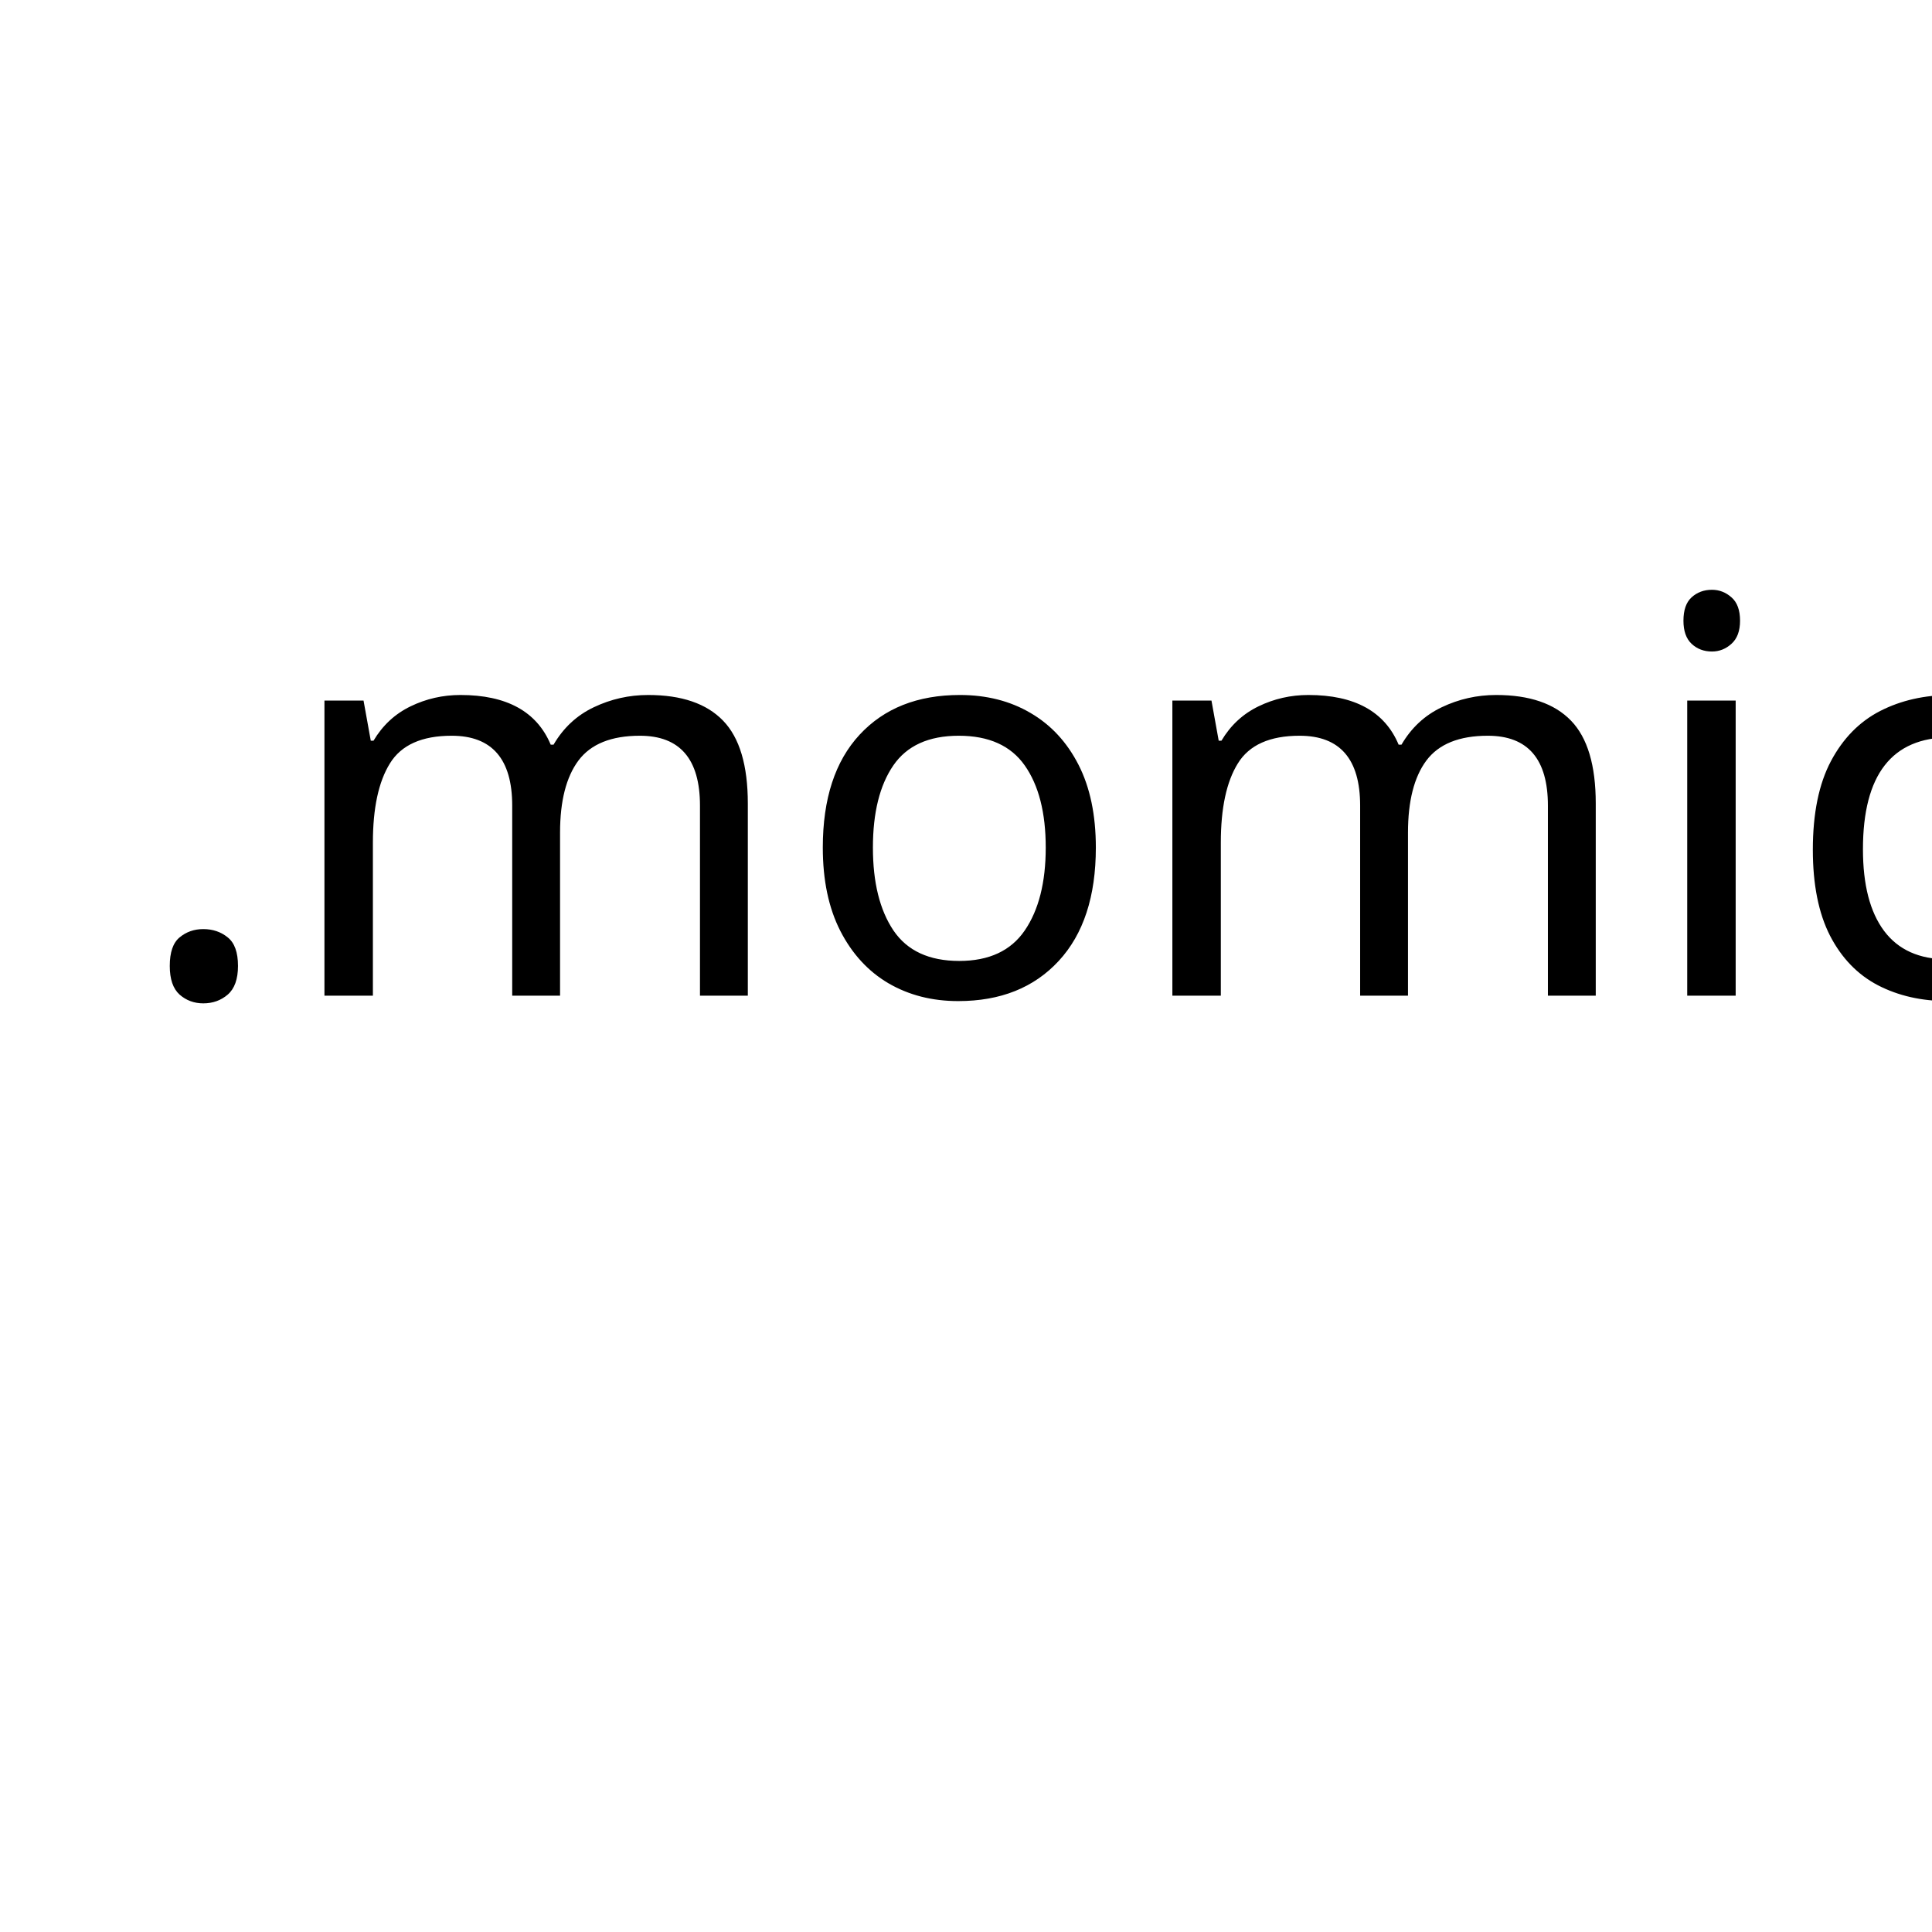
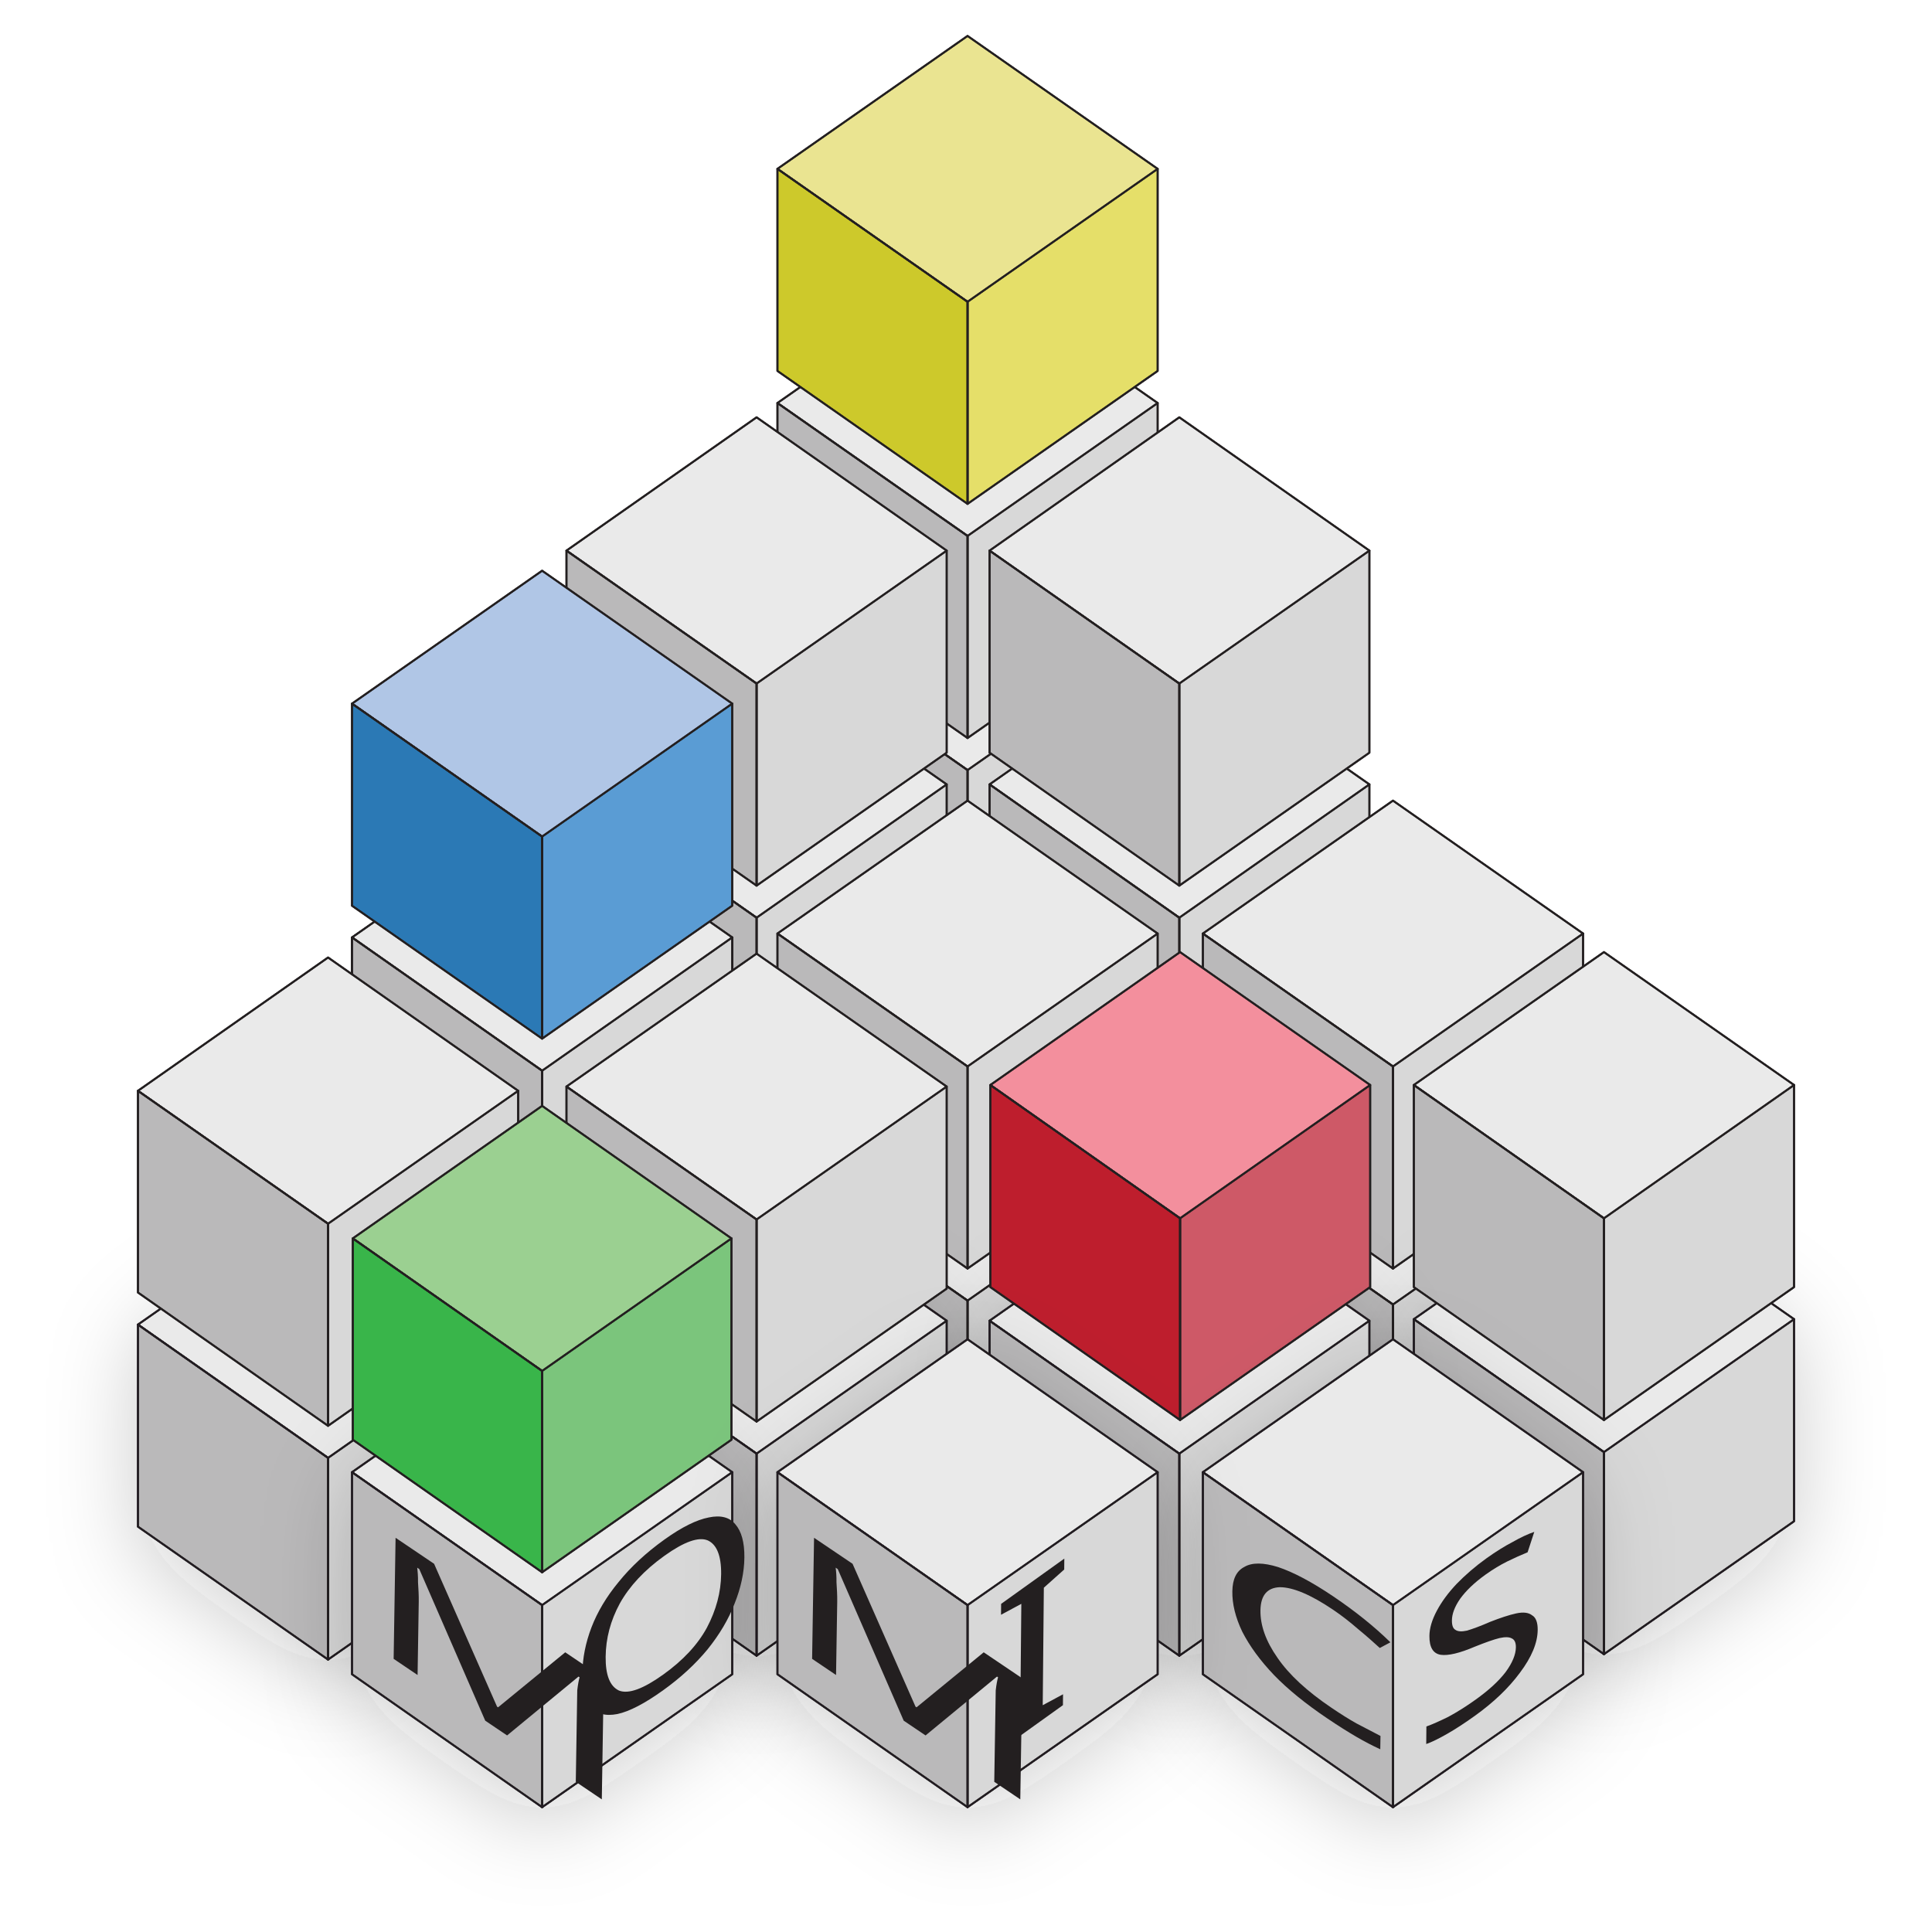
- <svg xmlns="http://www.w3.org/2000/svg" version="1.1" id="Layer_1" x="0px" y="0px" viewBox="0 0 200 200" style="enable-background:new 0 0 200 200;" xml:space="preserve">
-   <style type="text/css">
- 	.st0{font-family:'BodoniSvtyTwoOSITCTT-BookIt';}
- 	.st1{font-size:57px;}
- </style>
-   <text transform="matrix(1 0 0 1 13.4653 103.0699)" class="st0 st1">.momics</text>
+ <svg xmlns="http://www.w3.org/2000/svg" id="Layer_1" data-name="Layer 1" viewBox="0 0 50 50">
+   <defs>
+     <style>
+       .cls-1 {
+         font-size: 4.38px;
+         letter-spacing: .2em;
+       }
+ 
+       .cls-1, .cls-2 {
+         fill: #231f20;
+         font-family: SourceCodeProForPowerline-Regular, 'Source Code Pro for Powerline';
+       }
+ 
+       .cls-2 {
+         font-size: 5.29px;
+         letter-spacing: .2em;
+       }
+ 
+       .cls-3 {
+         filter: url(#drop-shadow-5);
+       }
+ 
+       .cls-4 {
+         filter: url(#drop-shadow-7);
+       }
+ 
+       .cls-5 {
+         filter: url(#drop-shadow-4);
+       }
+ 
+       .cls-6 {
+         filter: url(#drop-shadow-6);
+       }
+ 
+       .cls-7 {
+         filter: url(#drop-shadow-2);
+       }
+ 
+       .cls-8 {
+         filter: url(#drop-shadow-3);
+       }
+ 
+       .cls-9 {
+         filter: url(#drop-shadow-1);
+       }
+ 
+       .cls-10 {
+         fill: #5a9cd4;
+       }
+ 
+       .cls-10, .cls-11, .cls-12, .cls-13, .cls-14, .cls-15, .cls-16, .cls-17, .cls-18, .cls-19, .cls-20, .cls-21, .cls-22, .cls-23, .cls-24, .cls-25 {
+         stroke: #231f20;
+         stroke-linecap: round;
+         stroke-linejoin: round;
+         stroke-width: .05px;
+       }
+ 
+       .cls-11 {
+         fill: #9bd091;
+       }
+ 
+       .cls-12 {
+         fill: #39b54a;
+       }
+ 
+       .cls-13 {
+         fill: #2b79b5;
+       }
+ 
+       .cls-14 {
+         fill: #eaeaea;
+       }
+ 
+       .cls-15 {
+         fill: #eae491;
+       }
+ 
+       .cls-16 {
+         fill: #f38f9d;
+       }
+ 
+       .cls-17 {
+         fill: #e5df69;
+       }
+ 
+       .cls-18 {
+         fill: #7bc57c;
+       }
+ 
+       .cls-19 {
+         fill: #bab9ba;
+       }
+ 
+       .cls-20 {
+         fill: #be1e2d;
+       }
+ 
+       .cls-21 {
+         fill: #ce5967;
+       }
+ 
+       .cls-22 {
+         fill: #cdc92b;
+       }
+ 
+       .cls-23 {
+         fill: #d8d8d8;
+       }
+ 
+       .cls-24 {
+         fill: #b0c6e6;
+       }
+ 
+       .cls-25 {
+         fill: none;
+       }
+     </style>
+     <filter id="drop-shadow-1" filterUnits="userSpaceOnUse">
+       <feOffset dx="0" dy=".57" />
+       <feGaussianBlur result="blur" stdDeviation="1.13" />
+       <feFlood flood-color="#231f20" flood-opacity=".2" />
+       <feComposite in2="blur" operator="in" />
+       <feComposite in="SourceGraphic" />
+     </filter>
+     <filter id="drop-shadow-2" filterUnits="userSpaceOnUse">
+       <feOffset dx="0" dy=".57" />
+       <feGaussianBlur result="blur-2" stdDeviation="1.13" />
+       <feFlood flood-color="#231f20" flood-opacity=".2" />
+       <feComposite in2="blur-2" operator="in" />
+       <feComposite in="SourceGraphic" />
+     </filter>
+     <filter id="drop-shadow-3" filterUnits="userSpaceOnUse">
+       <feOffset dx="0" dy=".57" />
+       <feGaussianBlur result="blur-3" stdDeviation="1.13" />
+       <feFlood flood-color="#231f20" flood-opacity=".2" />
+       <feComposite in2="blur-3" operator="in" />
+       <feComposite in="SourceGraphic" />
+     </filter>
+     <filter id="drop-shadow-4" filterUnits="userSpaceOnUse">
+       <feOffset dx="0" dy=".57" />
+       <feGaussianBlur result="blur-4" stdDeviation="1.13" />
+       <feFlood flood-color="#231f20" flood-opacity=".2" />
+       <feComposite in2="blur-4" operator="in" />
+       <feComposite in="SourceGraphic" />
+     </filter>
+     <filter id="drop-shadow-5" filterUnits="userSpaceOnUse">
+       <feOffset dx="0" dy=".57" />
+       <feGaussianBlur result="blur-5" stdDeviation="1.13" />
+       <feFlood flood-color="#231f20" flood-opacity=".2" />
+       <feComposite in2="blur-5" operator="in" />
+       <feComposite in="SourceGraphic" />
+     </filter>
+     <filter id="drop-shadow-6" filterUnits="userSpaceOnUse">
+       <feOffset dx="0" dy=".57" />
+       <feGaussianBlur result="blur-6" stdDeviation="1.13" />
+       <feFlood flood-color="#231f20" flood-opacity=".2" />
+       <feComposite in2="blur-6" operator="in" />
+       <feComposite in="SourceGraphic" />
+     </filter>
+     <filter id="drop-shadow-7" filterUnits="userSpaceOnUse">
+       <feOffset dx="0" dy=".57" />
+       <feGaussianBlur result="blur-7" stdDeviation="1.13" />
+       <feFlood flood-color="#231f20" flood-opacity=".2" />
+       <feComposite in2="blur-7" operator="in" />
+       <feComposite in="SourceGraphic" />
+     </filter>
+   </defs>
+   <g>
+     <g>
+       <g>
+         <polyline class="cls-14" points="36.05 33.76 31.13 30.32 36.05 26.88 40.97 30.32" />
+         <polygon class="cls-23" points="36.05 38.99 36.05 33.76 40.97 30.32 40.97 35.55 36.05 38.99" />
+         <polygon class="cls-19" points="31.13 30.32 31.13 35.55 36.05 38.99 36.05 33.76 31.13 30.32" />
+       </g>
+       <polyline class="cls-25" points="36.05 33.76 31.13 30.32 36.05 26.88 40.97 30.32" />
+       <polygon class="cls-25" points="36.05 38.99 36.05 33.76 40.97 30.32 40.97 35.55 36.05 38.99" />
+       <polygon class="cls-25" points="31.13 30.32 31.13 35.55 36.05 38.99 36.05 33.76 31.13 30.32" />
+     </g>
+     <g>
+       <g>
+         <polyline class="cls-14" points="25.04 25.99 20.12 22.54 25.04 19.1 29.96 22.54" />
+         <polygon class="cls-23" points="25.04 31.22 25.04 25.99 29.96 22.54 29.96 27.77 25.04 31.22" />
+         <polygon class="cls-19" points="20.12 22.54 20.12 27.77 25.04 31.22 25.04 25.99 20.12 22.54" />
+       </g>
+       <polyline class="cls-25" points="25.04 25.99 20.12 22.54 25.04 19.1 29.96 22.54" />
+       <polygon class="cls-25" points="25.04 31.22 25.04 25.99 29.96 22.54 29.96 27.77 25.04 31.22" />
+       <polygon class="cls-25" points="20.12 22.54 20.12 27.77 25.04 31.22 25.04 25.99 20.12 22.54" />
+     </g>
+     <g>
+       <g>
+         <polyline class="cls-14" points="25.04 19.93 20.12 16.49 25.04 13.04 29.96 16.49" />
+         <polygon class="cls-23" points="25.04 25.16 25.04 19.93 29.96 16.49 29.96 21.72 25.04 25.16" />
+         <polygon class="cls-19" points="20.12 16.49 20.12 21.72 25.04 25.16 25.04 19.93 20.12 16.49" />
+       </g>
+       <polyline class="cls-25" points="25.04 19.93 20.12 16.49 25.04 13.04 29.96 16.49" />
+       <polygon class="cls-25" points="25.04 25.16 25.04 19.93 29.96 16.49 29.96 21.72 25.04 25.16" />
+       <polygon class="cls-25" points="20.12 16.49 20.12 21.72 25.04 25.16 25.04 19.93 20.12 16.49" />
+     </g>
+     <g>
+       <g>
+         <polyline class="cls-14" points="25.04 13.87 20.12 10.43 25.04 6.99 29.96 10.43" />
+         <polygon class="cls-23" points="25.04 19.1 25.04 13.87 29.96 10.43 29.96 15.66 25.04 19.1" />
+         <polygon class="cls-19" points="20.12 10.43 20.12 15.66 25.04 19.1 25.04 13.87 20.12 10.43" />
+       </g>
+       <polyline class="cls-25" points="25.04 13.87 20.12 10.43 25.04 6.99 29.96 10.43" />
+       <polygon class="cls-25" points="25.04 19.1 25.04 13.87 29.96 10.43 29.96 15.66 25.04 19.1" />
+       <polygon class="cls-25" points="20.12 10.43 20.12 15.66 25.04 19.1 25.04 13.87 20.12 10.43" />
+     </g>
+     <g>
+       <g>
+         <polyline class="cls-15" points="25.04 7.81 20.12 4.37 25.04 .93 29.96 4.37" />
+         <polygon class="cls-17" points="25.04 13.04 25.04 7.81 29.96 4.37 29.96 9.6 25.04 13.04" />
+         <polygon class="cls-22" points="20.12 4.37 20.12 9.6 25.04 13.04 25.04 7.81 20.12 4.37" />
+       </g>
+       <polyline class="cls-25" points="25.04 7.81 20.12 4.37 25.04 .93 29.96 4.37" />
+       <polygon class="cls-25" points="25.04 13.04 25.04 7.81 29.96 4.37 29.96 9.6 25.04 13.04" />
+       <polygon class="cls-25" points="20.12 4.37 20.12 9.6 25.04 13.04 25.04 7.81 20.12 4.37" />
+     </g>
+     <g>
+       <g>
+         <polyline class="cls-14" points="30.52 29.8 25.61 26.36 30.52 22.92 35.44 26.36" />
+         <polygon class="cls-23" points="30.52 35.03 30.52 29.8 35.44 26.36 35.44 31.59 30.52 35.03" />
+         <polygon class="cls-19" points="25.61 26.36 25.61 31.59 30.52 35.03 30.52 29.8 25.61 26.36" />
+       </g>
+       <polyline class="cls-25" points="30.52 29.8 25.61 26.36 30.52 22.92 35.44 26.36" />
+       <polygon class="cls-25" points="30.52 35.03 30.52 29.8 35.44 26.36 35.44 31.59 30.52 35.03" />
+       <polygon class="cls-25" points="25.61 26.36 25.61 31.59 30.52 35.03 30.52 29.8 25.61 26.36" />
+     </g>
+     <g>
+       <g>
+         <polyline class="cls-14" points="30.52 23.75 25.61 20.3 30.52 16.86 35.44 20.3" />
+         <polygon class="cls-23" points="30.52 28.98 30.52 23.75 35.44 20.3 35.44 25.53 30.52 28.98" />
+         <polygon class="cls-19" points="25.61 20.3 25.61 25.53 30.52 28.98 30.52 23.75 25.61 20.3" />
+       </g>
+       <polyline class="cls-25" points="30.52 23.75 25.61 20.3 30.52 16.86 35.44 20.3" />
+       <polygon class="cls-25" points="30.52 28.98 30.52 23.75 35.44 20.3 35.44 25.53 30.52 28.98" />
+       <polygon class="cls-25" points="25.61 20.3 25.61 25.53 30.52 28.98 30.52 23.75 25.61 20.3" />
+     </g>
+     <g>
+       <g>
+         <polyline class="cls-14" points="30.52 17.69 25.61 14.25 30.52 10.8 35.44 14.25" />
+         <polygon class="cls-23" points="30.52 22.92 30.52 17.69 35.44 14.25 35.44 19.48 30.52 22.92" />
+         <polygon class="cls-19" points="25.61 14.25 25.61 19.48 30.52 22.92 30.52 17.69 25.61 14.25" />
+       </g>
+       <polyline class="cls-25" points="30.52 17.69 25.61 14.25 30.52 10.8 35.44 14.25" />
+       <polygon class="cls-25" points="30.52 22.92 30.52 17.69 35.44 14.25 35.44 19.48 30.52 22.92" />
+       <polygon class="cls-25" points="25.61 14.25 25.61 19.48 30.52 22.92 30.52 17.69 25.61 14.25" />
+     </g>
+     <g>
+       <g>
+         <polyline class="cls-14" points="36.05 27.6 31.13 24.16 36.05 20.72 40.97 24.16" />
+         <polygon class="cls-23" points="36.05 32.83 36.05 27.6 40.97 24.16 40.97 29.39 36.05 32.83" />
+         <polygon class="cls-19" points="31.13 24.16 31.13 29.39 36.05 32.83 36.05 27.6 31.13 24.16" />
+       </g>
+       <polyline class="cls-25" points="36.05 27.6 31.13 24.16 36.05 20.72 40.97 24.16" />
+       <polygon class="cls-25" points="36.05 32.83 36.05 27.6 40.97 24.16 40.97 29.39 36.05 32.83" />
+       <polygon class="cls-25" points="31.13 24.16 31.13 29.39 36.05 32.83 36.05 27.6 31.13 24.16" />
+     </g>
+     <g class="cls-9">
+       <g>
+         <polyline class="cls-14" points="41.51 37.58 36.59 34.14 41.51 30.7 46.43 34.14" />
+         <polygon class="cls-23" points="41.51 42.81 41.51 37.58 46.43 34.14 46.43 39.37 41.51 42.81" />
+         <polygon class="cls-19" points="36.59 34.14 36.59 39.37 41.51 42.81 41.51 37.58 36.59 34.14" />
+       </g>
+       <polyline class="cls-25" points="41.51 37.58 36.59 34.14 41.51 30.7 46.43 34.14" />
+       <polygon class="cls-25" points="41.51 42.81 41.51 37.58 46.43 34.14 46.43 39.37 41.51 42.81" />
+       <polygon class="cls-25" points="36.59 34.14 36.59 39.37 41.51 42.81 41.51 37.58 36.59 34.14" />
+     </g>
+     <g>
+       <g>
+         <polyline class="cls-14" points="41.51 31.53 36.59 28.08 41.51 24.64 46.43 28.08" />
+         <polygon class="cls-23" points="41.51 36.75 41.51 31.53 46.43 28.08 46.43 33.31 41.51 36.75" />
+         <polygon class="cls-19" points="36.59 28.08 36.59 33.31 41.51 36.75 41.51 31.53 36.59 28.08" />
+       </g>
+       <polyline class="cls-25" points="41.51 31.53 36.59 28.08 41.51 24.64 46.43 28.08" />
+       <polygon class="cls-25" points="41.51 36.75 41.51 31.53 46.43 28.08 46.43 33.31 41.51 36.75" />
+       <polygon class="cls-25" points="36.59 28.08 36.59 33.31 41.51 36.75 41.51 31.53 36.59 28.08" />
+     </g>
+     <g>
+       <g>
+         <polyline class="cls-14" points="19.58 29.8 14.66 26.36 19.58 22.92 24.5 26.36" />
+         <polygon class="cls-23" points="19.58 35.03 19.58 29.8 24.5 26.36 24.5 31.59 19.58 35.03" />
+         <polygon class="cls-19" points="14.66 26.36 14.66 31.59 19.58 35.03 19.58 29.8 14.66 26.36" />
+       </g>
+       <polyline class="cls-25" points="19.58 29.8 14.66 26.36 19.58 22.92 24.5 26.36" />
+       <polygon class="cls-25" points="19.58 35.03 19.58 29.8 24.5 26.36 24.5 31.59 19.58 35.03" />
+       <polygon class="cls-25" points="14.66 26.36 14.66 31.59 19.58 35.03 19.58 29.8 14.66 26.36" />
+     </g>
+     <g>
+       <g>
+         <polyline class="cls-14" points="19.58 23.75 14.66 20.3 19.58 16.86 24.5 20.3" />
+         <polygon class="cls-23" points="19.58 28.98 19.58 23.75 24.5 20.3 24.5 25.53 19.58 28.98" />
+         <polygon class="cls-19" points="14.66 20.3 14.66 25.53 19.58 28.98 19.58 23.75 14.66 20.3" />
+       </g>
+       <polyline class="cls-25" points="19.58 23.75 14.66 20.3 19.58 16.86 24.5 20.3" />
+       <polygon class="cls-25" points="19.58 28.98 19.58 23.75 24.5 20.3 24.5 25.53 19.58 28.98" />
+       <polygon class="cls-25" points="14.66 20.3 14.66 25.53 19.58 28.98 19.58 23.75 14.66 20.3" />
+     </g>
+     <g>
+       <g>
+         <polyline class="cls-14" points="19.58 17.69 14.66 14.25 19.58 10.8 24.5 14.25" />
+         <polygon class="cls-23" points="19.58 22.92 19.58 17.69 24.5 14.25 24.5 19.48 19.58 22.92" />
+         <polygon class="cls-19" points="14.66 14.25 14.66 19.48 19.58 22.92 19.58 17.69 14.66 14.25" />
+       </g>
+       <polyline class="cls-25" points="19.58 17.69 14.66 14.25 19.58 10.8 24.5 14.25" />
+       <polygon class="cls-25" points="19.58 22.92 19.58 17.69 24.5 14.25 24.5 19.48 19.58 22.92" />
+       <polygon class="cls-25" points="14.66 14.25 14.66 19.48 19.58 22.92 19.58 17.69 14.66 14.25" />
+     </g>
+     <g>
+       <g>
+         <polyline class="cls-24" points="14.03 33.76 9.11 30.32 14.03 26.88 18.95 30.32" />
+         <polygon class="cls-10" points="14.03 38.99 14.03 33.76 18.95 30.32 18.95 35.55 14.03 38.99" />
+         <polygon class="cls-13" points="9.11 30.32 9.11 35.55 14.03 38.99 14.03 33.76 9.11 30.32" />
+       </g>
+       <polyline class="cls-25" points="14.03 33.76 9.11 30.32 14.03 26.88 18.95 30.32" />
+       <polygon class="cls-25" points="14.03 38.99 14.03 33.76 18.95 30.32 18.95 35.55 14.03 38.99" />
+       <polygon class="cls-25" points="9.11 30.32 9.11 35.55 14.03 38.99 14.03 33.76 9.11 30.32" />
+     </g>
+     <g>
+       <g>
+         <polyline class="cls-24" points="14.03 27.71 9.11 24.27 14.03 20.82 18.95 24.27" />
+         <polygon class="cls-10" points="14.03 32.94 14.03 27.71 18.95 24.27 18.95 29.49 14.03 32.94" />
+         <polygon class="cls-13" points="9.11 24.27 9.11 29.49 14.03 32.94 14.03 27.71 9.11 24.27" />
+       </g>
+       <polyline class="cls-25" points="14.03 27.71 9.11 24.27 14.03 20.82 18.95 24.27" />
+       <polygon class="cls-25" points="14.03 32.94 14.03 27.71 18.95 24.27 18.95 29.49 14.03 32.94" />
+       <polygon class="cls-25" points="9.11 24.27 9.11 29.49 14.03 32.94 14.03 27.71 9.11 24.27" />
+     </g>
+     <g class="cls-7">
+       <g>
+         <polyline class="cls-14" points="8.49 37.73 3.57 34.28 8.49 30.84 13.41 34.28" />
+         <polygon class="cls-23" points="8.49 42.95 8.49 37.73 13.41 34.28 13.41 39.51 8.49 42.95" />
+         <polygon class="cls-19" points="3.57 34.28 3.57 39.51 8.49 42.95 8.49 37.73 3.57 34.28" />
+       </g>
+       <polyline class="cls-25" points="8.49 37.73 3.57 34.28 8.49 30.84 13.41 34.28" />
+       <polygon class="cls-25" points="8.49 42.95 8.49 37.73 13.41 34.28 13.41 39.51 8.49 42.95" />
+       <polygon class="cls-25" points="3.57 34.28 3.57 39.51 8.49 42.95 8.49 37.73 3.57 34.28" />
+     </g>
+     <g>
+       <g>
+         <polyline class="cls-14" points="14.03 27.71 9.11 24.26 14.03 20.82 18.95 24.26" />
+         <polygon class="cls-23" points="14.03 32.94 14.03 27.71 18.95 24.26 18.95 29.49 14.03 32.94" />
+         <polygon class="cls-19" points="9.11 24.26 9.11 29.49 14.03 32.94 14.03 27.71 9.11 24.26" />
+       </g>
+       <polyline class="cls-25" points="14.03 27.71 9.11 24.26 14.03 20.82 18.95 24.26" />
+       <polygon class="cls-25" points="14.03 32.94 14.03 27.71 18.95 24.26 18.95 29.49 14.03 32.94" />
+       <polygon class="cls-25" points="9.11 24.26 9.11 29.49 14.03 32.94 14.03 27.71 9.11 24.26" />
+     </g>
+     <g>
+       <g>
+         <polyline class="cls-14" points="25.04 33.66 20.12 30.22 25.04 26.78 29.96 30.22" />
+         <polygon class="cls-23" points="25.04 38.89 25.04 33.66 29.96 30.22 29.96 35.45 25.04 38.89" />
+         <polygon class="cls-19" points="20.12 30.22 20.12 35.45 25.04 38.89 25.04 33.66 20.12 30.22" />
+       </g>
+       <polyline class="cls-25" points="25.04 33.66 20.12 30.22 25.04 26.78 29.96 30.22" />
+       <polygon class="cls-25" points="25.04 38.89 25.04 33.66 29.96 30.22 29.96 35.45 25.04 38.89" />
+       <polygon class="cls-25" points="20.12 30.22 20.12 35.45 25.04 38.89 25.04 33.66 20.12 30.22" />
+     </g>
+     <g>
+       <g>
+         <polyline class="cls-14" points="25.04 27.6 20.12 24.16 25.04 20.72 29.96 24.16" />
+         <polygon class="cls-23" points="25.04 32.83 25.04 27.6 29.96 24.16 29.96 29.39 25.04 32.83" />
+         <polygon class="cls-19" points="20.12 24.16 20.12 29.39 25.04 32.83 25.04 27.6 20.12 24.16" />
+       </g>
+       <polyline class="cls-25" points="25.04 27.6 20.12 24.16 25.04 20.72 29.96 24.16" />
+       <polygon class="cls-25" points="25.04 32.83 25.04 27.6 29.96 24.16 29.96 29.39 25.04 32.83" />
+       <polygon class="cls-25" points="20.12 24.16 20.12 29.39 25.04 32.83 25.04 27.6 20.12 24.16" />
+     </g>
+     <g class="cls-8">
+       <g>
+         <polyline class="cls-14" points="19.58 37.62 14.66 34.18 19.58 30.74 24.5 34.18" />
+         <polygon class="cls-23" points="19.58 42.85 19.58 37.62 24.5 34.18 24.5 39.41 19.58 42.85" />
+         <polygon class="cls-19" points="14.66 34.18 14.66 39.41 19.58 42.85 19.58 37.62 14.66 34.18" />
+       </g>
+       <polyline class="cls-25" points="19.58 37.62 14.66 34.18 19.58 30.74 24.5 34.18" />
+       <polygon class="cls-25" points="19.58 42.85 19.58 37.62 24.5 34.18 24.5 39.41 19.58 42.85" />
+       <polygon class="cls-25" points="14.66 34.18 14.66 39.41 19.58 42.85 19.58 37.62 14.66 34.18" />
+     </g>
+     <g class="cls-5">
+       <g>
+         <polyline class="cls-14" points="30.52 37.62 25.61 34.18 30.52 30.74 35.44 34.18" />
+         <polygon class="cls-23" points="30.52 42.85 30.52 37.62 35.44 34.18 35.44 39.41 30.52 42.85" />
+         <polygon class="cls-19" points="25.61 34.18 25.61 39.41 30.52 42.85 30.52 37.62 25.61 34.18" />
+       </g>
+       <polyline class="cls-25" points="30.52 37.62 25.61 34.18 30.52 30.74 35.44 34.18" />
+       <polygon class="cls-25" points="30.52 42.85 30.52 37.62 35.44 34.18 35.44 39.41 30.52 42.85" />
+       <polygon class="cls-25" points="25.61 34.18 25.61 39.41 30.52 42.85 30.52 37.62 25.61 34.18" />
+     </g>
+     <g class="cls-3">
+       <g>
+         <polyline class="cls-14" points="14.03 41.54 9.11 38.1 14.03 34.66 18.95 38.1" />
+         <polygon class="cls-23" points="14.03 46.77 14.03 41.54 18.95 38.1 18.95 43.33 14.03 46.77" />
+         <polygon class="cls-19" points="9.11 38.1 9.11 43.33 14.03 46.77 14.03 41.54 9.11 38.1" />
+       </g>
+       <polyline class="cls-25" points="14.03 41.54 9.11 38.1 14.03 34.66 18.95 38.1" />
+       <polygon class="cls-25" points="14.03 46.77 14.03 41.54 18.95 38.1 18.95 43.33 14.03 46.77" />
+       <polygon class="cls-25" points="9.11 38.1 9.11 43.33 14.03 46.77 14.03 41.54 9.11 38.1" />
+     </g>
+     <g>
+       <g>
+         <polyline class="cls-14" points="8.49 31.67 3.57 28.23 8.49 24.78 13.41 28.23" />
+         <polygon class="cls-23" points="8.49 36.9 8.49 31.67 13.41 28.23 13.41 33.45 8.49 36.9" />
+         <polygon class="cls-19" points="3.57 28.23 3.57 33.45 8.49 36.9 8.49 31.67 3.57 28.23" />
+       </g>
+       <polyline class="cls-25" points="8.49 31.67 3.57 28.23 8.49 24.78 13.41 28.23" />
+       <polygon class="cls-25" points="8.49 36.9 8.49 31.67 13.41 28.23 13.41 33.45 8.49 36.9" />
+       <polygon class="cls-25" points="3.57 28.23 3.57 33.45 8.49 36.9 8.49 31.67 3.57 28.23" />
+     </g>
+     <g>
+       <g>
+         <polyline class="cls-14" points="19.58 31.56 14.66 28.12 19.58 24.68 24.5 28.12" />
+         <polygon class="cls-23" points="19.58 36.79 19.58 31.56 24.5 28.12 24.5 33.35 19.58 36.79" />
+         <polygon class="cls-19" points="14.66 28.12 14.66 33.35 19.58 36.79 19.58 31.56 14.66 28.12" />
+       </g>
+       <polyline class="cls-25" points="19.58 31.56 14.66 28.12 19.58 24.68 24.5 28.12" />
+       <polygon class="cls-25" points="19.58 36.79 19.58 31.56 24.5 28.12 24.5 33.35 19.58 36.79" />
+       <polygon class="cls-25" points="14.66 28.12 14.66 33.35 19.58 36.79 19.58 31.56 14.66 28.12" />
+     </g>
+     <g>
+       <g>
+         <polyline class="cls-11" points="14.03 35.48 9.13 32.05 14.03 28.62 18.93 32.05" />
+         <polygon class="cls-18" points="14.03 40.69 14.03 35.48 18.93 32.05 18.93 37.26 14.03 40.69" />
+         <polygon class="cls-12" points="9.13 32.05 9.13 37.26 14.03 40.69 14.03 35.48 9.13 32.05" />
+       </g>
+       <polyline class="cls-25" points="14.03 35.48 9.13 32.05 14.03 28.62 18.93 32.05" />
+       <polygon class="cls-25" points="14.03 40.69 14.03 35.48 18.93 32.05 18.93 37.26 14.03 40.69" />
+       <polygon class="cls-25" points="9.13 32.05 9.13 37.26 14.03 40.69 14.03 35.48 9.13 32.05" />
+     </g>
+     <g>
+       <g>
+         <polyline class="cls-24" points="14.03 21.65 9.11 18.21 14.03 14.77 18.95 18.21" />
+         <polygon class="cls-10" points="14.03 26.88 14.03 21.65 18.95 18.21 18.95 23.44 14.03 26.88" />
+         <polygon class="cls-13" points="9.11 18.21 9.11 23.44 14.03 26.88 14.03 21.65 9.11 18.21" />
+       </g>
+       <polyline class="cls-25" points="14.03 21.65 9.11 18.21 14.03 14.77 18.95 18.21" />
+       <polygon class="cls-25" points="14.03 26.88 14.03 21.65 18.95 18.21 18.95 23.44 14.03 26.88" />
+       <polygon class="cls-25" points="9.11 18.21 9.11 23.44 14.03 26.88 14.03 21.65 9.11 18.21" />
+     </g>
+     <g>
+       <g>
+         <polyline class="cls-16" points="30.54 31.53 25.63 28.08 30.54 24.64 35.46 28.08" />
+         <polygon class="cls-21" points="30.54 36.75 30.54 31.53 35.46 28.08 35.46 33.31 30.54 36.75" />
+         <polygon class="cls-20" points="25.63 28.08 25.63 33.31 30.54 36.75 30.54 31.53 25.63 28.08" />
+       </g>
+       <polyline class="cls-25" points="30.54 31.53 25.63 28.08 30.54 24.64 35.46 28.08" />
+       <polygon class="cls-25" points="30.54 36.75 30.54 31.53 35.46 28.08 35.46 33.31 30.54 36.75" />
+       <polygon class="cls-25" points="25.63 28.08 25.63 33.31 30.54 36.75 30.54 31.53 25.63 28.08" />
+     </g>
+     <g class="cls-6">
+       <g>
+         <polyline class="cls-14" points="36.05 41.54 31.13 38.1 36.05 34.66 40.97 38.1" />
+         <polygon class="cls-23" points="36.05 46.77 36.05 41.54 40.97 38.1 40.97 43.33 36.05 46.77" />
+         <polygon class="cls-19" points="31.13 38.1 31.13 43.33 36.05 46.77 36.05 41.54 31.13 38.1" />
+       </g>
+       <polyline class="cls-25" points="36.05 41.54 31.13 38.1 36.05 34.66 40.97 38.1" />
+       <polygon class="cls-25" points="36.05 46.77 36.05 41.54 40.97 38.1 40.97 43.33 36.05 46.77" />
+       <polygon class="cls-25" points="31.13 38.1 31.13 43.33 36.05 46.77 36.05 41.54 31.13 38.1" />
+     </g>
+     <g class="cls-4">
+       <g>
+         <polyline class="cls-14" points="25.04 41.54 20.12 38.1 25.04 34.66 29.96 38.1" />
+         <polygon class="cls-23" points="25.04 46.77 25.04 41.54 29.96 38.1 29.96 43.33 25.04 46.77" />
+         <polygon class="cls-19" points="20.12 38.1 20.12 43.33 25.04 46.77 25.04 41.54 20.12 38.1" />
+       </g>
+       <polyline class="cls-25" points="25.04 41.54 20.12 38.1 25.04 34.66 29.96 38.1" />
+       <polygon class="cls-25" points="25.04 46.77 25.04 41.54 29.96 38.1 29.96 43.33 25.04 46.77" />
+       <polygon class="cls-25" points="20.12 38.1 20.12 43.33 25.04 46.77 25.04 41.54 20.12 38.1" />
+     </g>
+   </g>
+   <g>
+     <text class="cls-2" transform="translate(14.66 45.49) rotate(-35.62) scale(1.48 .81) skewX(-21.8)">
+       <tspan x="0" y="0">O</tspan>
+     </text>
+     <text class="cls-2" transform="translate(25.61 45.49) rotate(-35.62) scale(1.48 .81) skewX(-21.8)">
+       <tspan x="0" y="0">I</tspan>
+     </text>
+     <text class="cls-2" transform="translate(36.59 45.49) rotate(-35.62) scale(1.48 .81) skewX(-21.8)">
+       <tspan x="0" y="0">S</tspan>
+     </text>
+     <text class="cls-1" transform="translate(9.46 42.44) rotate(34.02) scale(2.08 .84) skewX(14.75)">
+       <tspan x="0" y="0">M</tspan>
+     </text>
+     <text class="cls-1" transform="translate(20.29 42.44) rotate(34.02) scale(2.08 .84) skewX(14.75)">
+       <tspan x="0" y="0">M</tspan>
+     </text>
+     <text class="cls-1" transform="translate(31.41 42.44) rotate(34.02) scale(2.08 .84) skewX(14.75)">
+       <tspan x="0" y="0">C</tspan>
+     </text>
+   </g>
</svg>
